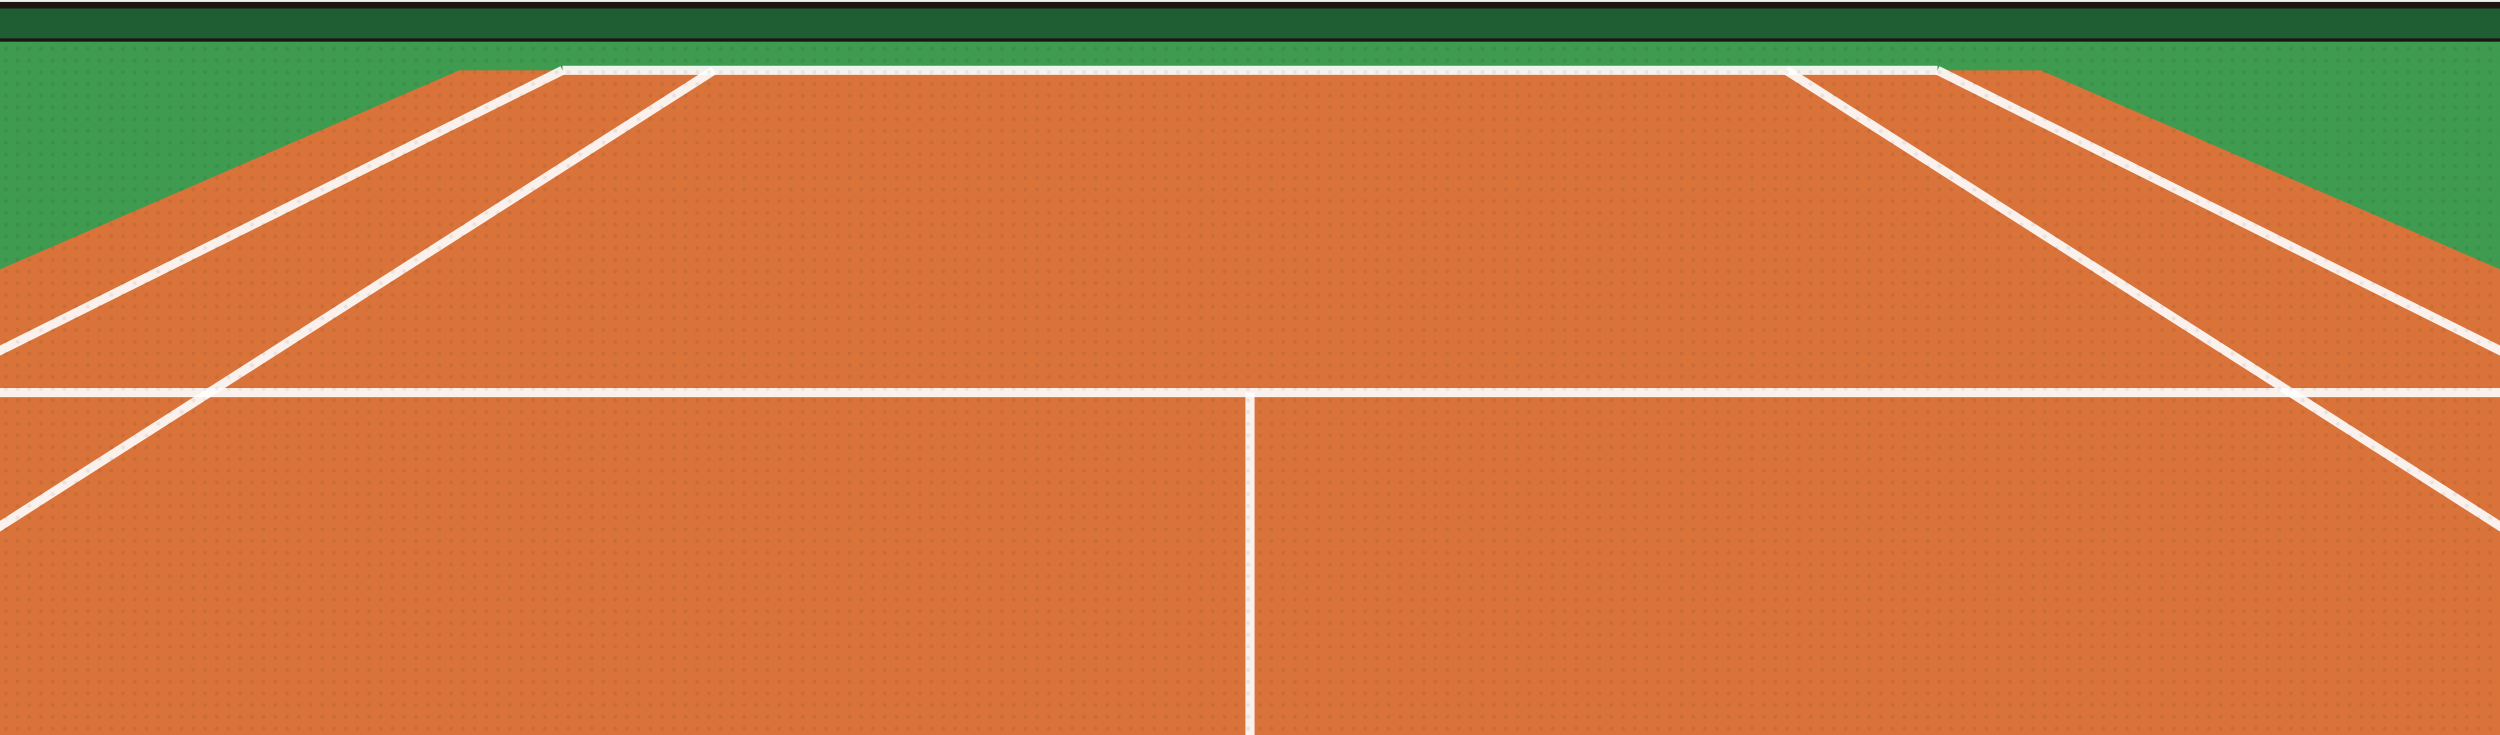
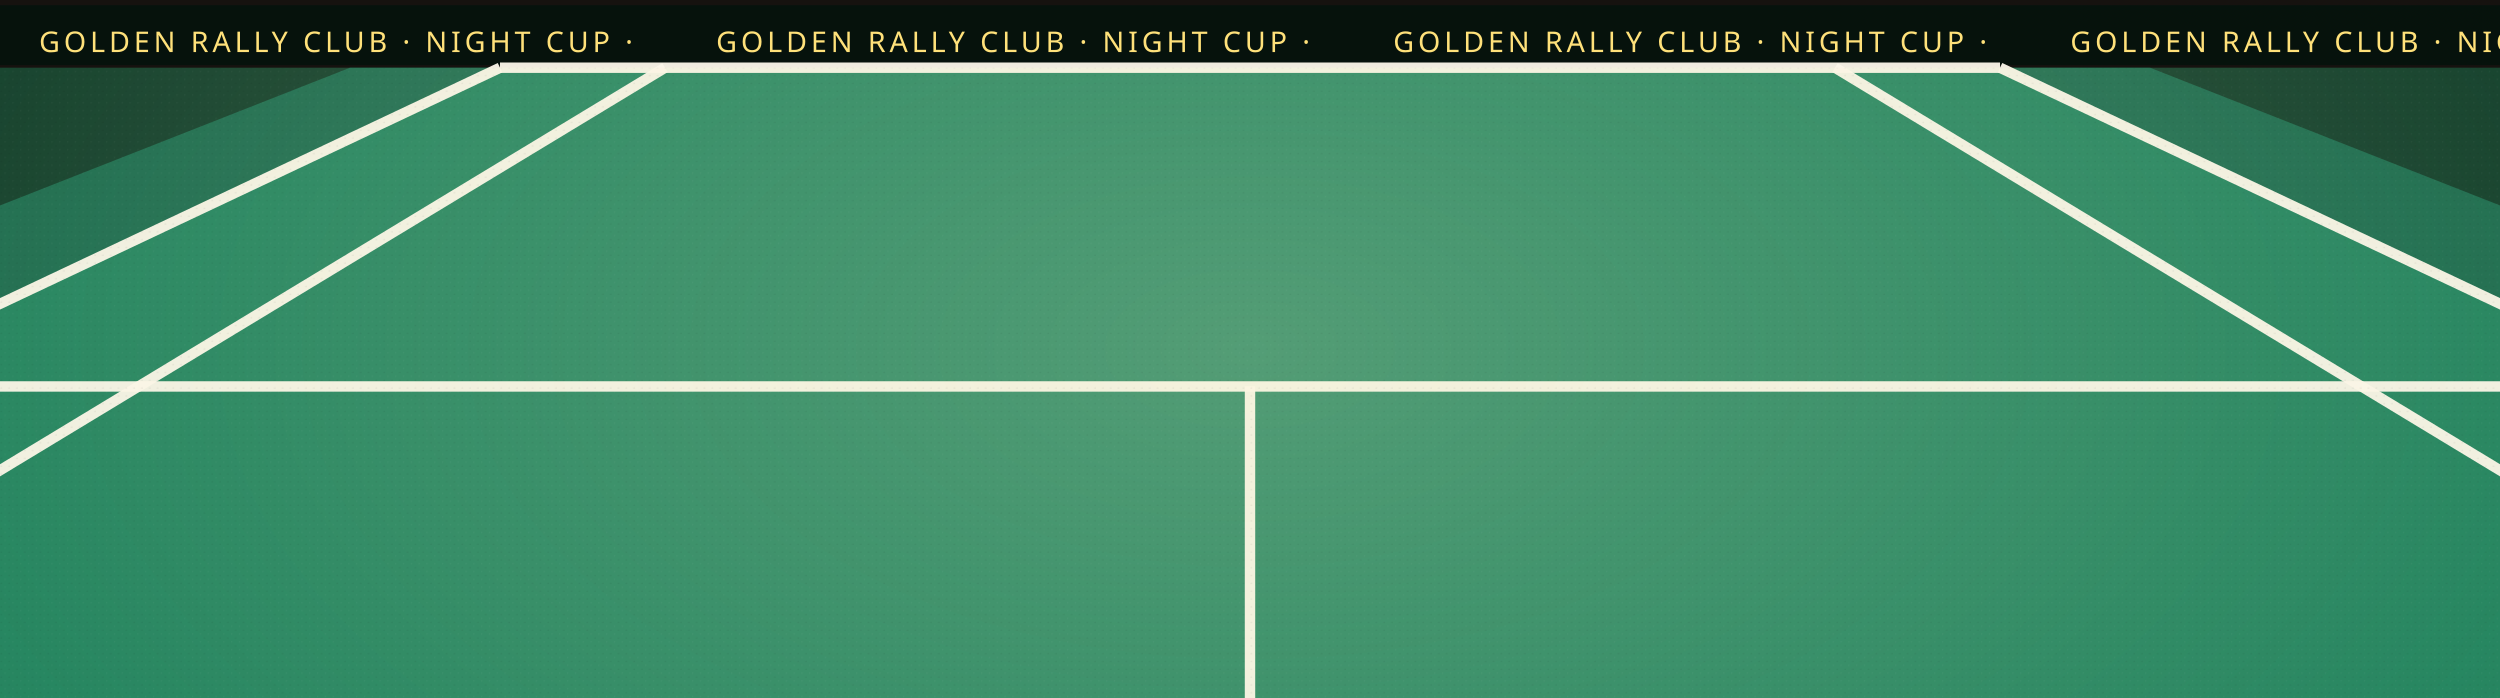
- <svg xmlns="http://www.w3.org/2000/svg" width="1920" height="564" viewBox="0 0 1920 564">
+ <svg xmlns="http://www.w3.org/2000/svg" width="1920" height="536" viewBox="0 0 1920 536">
  <style>.lg{font-family:'Luckiest Guy',sans-serif}.li{font-family:'Lilita One',sans-serif}</style>
  <defs>
    <linearGradient id="gold" x1="0" y1="0" x2="0" y2="1">
-       <stop offset="0" stop-color="#fff2a8" />
-       <stop offset=".45" stop-color="#ffc83a" />
-       <stop offset="1" stop-color="#e08a12" />
+       <stop offset="0" stop-color="#fffbe0" />
+       <stop offset=".22" stop-color="#ffe17a" />
+       <stop offset=".48" stop-color="#d99a1e" />
+       <stop offset=".62" stop-color="#ffe9a0" />
+       <stop offset=".82" stop-color="#b9780f" />
+       <stop offset="1" stop-color="#7a4a06" />
    </linearGradient>
-     <linearGradient id="goldText" x1="0" y1="0" x2="0" y2="1">
-       <stop offset="0" stop-color="#fff7c2" />
-       <stop offset=".5" stop-color="#ffd23f" />
-       <stop offset=".51" stop-color="#ffb21e" />
-       <stop offset="1" stop-color="#f47d12" />
+     <linearGradient id="goldH" x1="0" y1="0" x2="1" y2="0">
+       <stop offset="0" stop-color="#8a560a" />
+       <stop offset=".25" stop-color="#ffe9a0" />
+       <stop offset=".5" stop-color="#d99a1e" />
+       <stop offset=".75" stop-color="#fff3c4" />
+       <stop offset="1" stop-color="#8a560a" />
    </linearGradient>
-     <radialGradient id="ballG" cx=".38" cy=".32" r=".8">
-       <stop offset="0" stop-color="#fbffb0" />
-       <stop offset=".55" stop-color="#d9ef3b" />
-       <stop offset="1" stop-color="#a9c21c" />
+     <radialGradient id="goldR" cx=".35" cy=".3" r=".8">
+       <stop offset="0" stop-color="#fffbe0" />
+       <stop offset=".35" stop-color="#ffd75e" />
+       <stop offset=".75" stop-color="#c58512" />
+       <stop offset="1" stop-color="#6e4205" />
    </radialGradient>
-     <pattern id="dots" width="9" height="9" patternUnits="userSpaceOnUse">
-       <circle cx="4.5" cy="4.5" r="1.6" fill="#000" opacity=".16" />
+     <linearGradient id="silver" x1="0" y1="0" x2="0" y2="1">
+       <stop offset="0" stop-color="#ffffff" />
+       <stop offset=".3" stop-color="#d7dee8" />
+       <stop offset=".55" stop-color="#8a96a8" />
+       <stop offset=".75" stop-color="#eef2f7" />
+       <stop offset="1" stop-color="#5a6474" />
+     </linearGradient>
+     <linearGradient id="bronze" x1="0" y1="0" x2="0" y2="1">
+       <stop offset="0" stop-color="#ffe2c4" />
+       <stop offset=".35" stop-color="#d98a4e" />
+       <stop offset=".6" stop-color="#ffc79a" />
+       <stop offset="1" stop-color="#7a3d14" />
+     </linearGradient>
+     <radialGradient id="ballG" cx=".36" cy=".3" r=".85">
+       <stop offset="0" stop-color="#fbffc9" />
+       <stop offset=".5" stop-color="#e2f23c" />
+       <stop offset="1" stop-color="#8fa313" />
+     </radialGradient>
+     <radialGradient id="skinL" cx=".38" cy=".3" r=".85">
+       <stop offset="0" stop-color="#ffe6cc" />
+       <stop offset=".6" stop-color="#f6c49a" />
+       <stop offset="1" stop-color="#d9946a" />
+     </radialGradient>
+     <radialGradient id="skinM" cx=".38" cy=".3" r=".85">
+       <stop offset="0" stop-color="#f6c9a0" />
+       <stop offset=".6" stop-color="#df9e70" />
+       <stop offset="1" stop-color="#b3704a" />
+     </radialGradient>
+     <radialGradient id="skinB" cx=".38" cy=".3" r=".85">
+       <stop offset="0" stop-color="#d79a6e" />
+       <stop offset=".6" stop-color="#a86a42" />
+       <stop offset="1" stop-color="#6e3f22" />
+     </radialGradient>
+     <radialGradient id="fur" cx=".4" cy=".3" r=".85">
+       <stop offset="0" stop-color="#f6d3a2" />
+       <stop offset=".6" stop-color="#d9a066" />
+       <stop offset="1" stop-color="#9c6532" />
+     </radialGradient>
+     <linearGradient id="white" x1="0" y1="0" x2="0" y2="1">
+       <stop offset="0" stop-color="#ffffff" />
+       <stop offset="1" stop-color="#d9dee6" />
+     </linearGradient>
+     <linearGradient id="green" x1="0" y1="0" x2="0" y2="1">
+       <stop offset="0" stop-color="#2f9a5e" />
+       <stop offset="1" stop-color="#0f4a2c" />
+     </linearGradient>
+     <linearGradient id="navy" x1="0" y1="0" x2="0" y2="1">
+       <stop offset="0" stop-color="#2d4a8f" />
+       <stop offset="1" stop-color="#121f45" />
+     </linearGradient>
+     <linearGradient id="burgundy" x1="0" y1="0" x2="0" y2="1">
+       <stop offset="0" stop-color="#a8324a" />
+       <stop offset="1" stop-color="#4f0e1c" />
+     </linearGradient>
+     <linearGradient id="red" x1="0" y1="0" x2="0" y2="1">
+       <stop offset="0" stop-color="#ff6a5a" />
+       <stop offset="1" stop-color="#b8231c" />
+     </linearGradient>
+     <linearGradient id="hairD" x1="0" y1="0" x2="0" y2="1">
+       <stop offset="0" stop-color="#5a3a26" />
+       <stop offset="1" stop-color="#1e120b" />
+     </linearGradient>
+     <linearGradient id="flame" x1="1" y1="0" x2="0" y2="0">
+       <stop offset="0" stop-color="#fff7c0" stop-opacity="0" />
+       <stop offset=".25" stop-color="#ffd23f" />
+       <stop offset=".6" stop-color="#ff8a1e" />
+       <stop offset="1" stop-color="#e8381e" stop-opacity="0" />
+     </linearGradient>
+     <pattern id="grain" width="6" height="6" patternUnits="userSpaceOnUse">
+       <circle cx="1" cy="2" r=".6" fill="#000" opacity=".07" />
+       <circle cx="4" cy="5" r=".5" fill="#fff" opacity=".06" />
    </pattern>
-     <pattern id="dotsL" width="9" height="9" patternUnits="userSpaceOnUse">
-       <circle cx="4.5" cy="4.5" r="1.6" fill="#fff" opacity=".18" />
-     </pattern>
-     <pattern id="grain" width="6" height="6" patternUnits="userSpaceOnUse">
-       <circle cx="1" cy="2" r=".6" fill="#000" opacity=".06" />
-       <circle cx="4" cy="5" r=".5" fill="#fff" opacity=".07" />
-     </pattern>
-     <filter id="comic" x="-20%" y="-20%" width="150%" height="150%">
-       <feOffset dx="5" dy="6" in="SourceAlpha" result="o" />
-       <feFlood flood-color="#000" flood-opacity=".38" />
-       <feComposite in2="o" operator="in" result="s" />
-       <feMerge>
-         <feMergeNode in="s" />
-         <feMergeNode in="SourceGraphic" />
-       </feMerge>
+     <filter id="drop" x="-25%" y="-25%" width="150%" height="160%">
+       <feDropShadow dx="0" dy="6" stdDeviation="5" flood-color="#000" flood-opacity=".55" />
+     </filter>
+     <filter id="glow" x="-50%" y="-50%" width="200%" height="200%">
+       <feGaussianBlur stdDeviation="7" />
+     </filter>
+     <filter id="glowS" x="-50%" y="-50%" width="200%" height="200%">
+       <feGaussianBlur stdDeviation="3" />
    </filter>
  </defs>
-   <g transform="translate(0 -516)">
-     <rect x="-10" y="520" width="1940" height="28" fill="#1f5e33" stroke="#1b1410" stroke-width="5" stroke-linejoin="round" stroke-linecap="round" />
-     <rect x="0" y="548" width="1920" height="1080" fill="#3e9b4f" />
-     <path d="M352.8,570 L1567.2,570 L2836.8,1120 L-916.8,1120Z" fill="#d9733a" />
-     <line x1="432" y1="570" x2="-672" y2="1120" stroke="#fff" stroke-width="7" opacity=".9" />
-     <line x1="548.16" y1="570" x2="-312.96" y2="1120" stroke="#fff" stroke-width="7" opacity=".9" />
-     <line x1="1371.84" y1="570" x2="2232.96" y2="1120" stroke="#fff" stroke-width="7" opacity=".9" />
-     <line x1="1488" y1="570" x2="2592" y2="1120" stroke="#fff" stroke-width="7" opacity=".9" />
-     <line x1="432" y1="570" x2="1488" y2="570" stroke="#fff" stroke-width="7" opacity=".9" />
-     <line x1="-64.8" y1="817.5" x2="1984.8" y2="817.5" stroke="#fff" stroke-width="7" opacity=".9" />
-     <line x1="960" y1="817.5" x2="960" y2="1120" stroke="#fff" stroke-width="7" opacity=".9" />
-     <rect x="0" y="548" width="1920" height="1080" fill="url(#dots)" opacity=".4" />
+   <g transform="translate(0 -544)">
+     <radialGradient id="courtGlow" cx=".5" cy=".2" r=".7">
+       <stop offset="0" stop-color="#fff6c8" stop-opacity=".25" />
+       <stop offset="1" stop-color="#fff6c8" stop-opacity="0" />
+     </radialGradient>
+     <rect x="-10" y="546" width="1940" height="50" fill="#06120c" stroke="#16120f" stroke-width="4" stroke-linejoin="round" stroke-linecap="round" />
+     <text x="30" y="584" class="lg" font-size="22" fill="#ffe17a" letter-spacing="3">GOLDEN RALLY CLUB · NIGHT CUP ·</text>
+     <text x="550" y="584" class="lg" font-size="22" fill="#ffe17a" letter-spacing="3">GOLDEN RALLY CLUB · NIGHT CUP ·</text>
+     <text x="1070" y="584" class="lg" font-size="22" fill="#ffe17a" letter-spacing="3">GOLDEN RALLY CLUB · NIGHT CUP ·</text>
+     <text x="1590" y="584" class="lg" font-size="22" fill="#ffe17a" letter-spacing="3">GOLDEN RALLY CLUB · NIGHT CUP ·</text>
+     <text x="2110" y="584" class="lg" font-size="22" fill="#ffe17a" letter-spacing="3">GOLDEN RALLY CLUB · NIGHT CUP ·</text>
+     <rect x="0" y="596" width="1920" height="1080" fill="#0b3a26" />
+     <path d="M268.8,596 L1651.2,596 L3033.6,1140 L-1113.6,1140Z" fill="#14674a" />
+     <path d="M384,596 L1536,596 L2688,1140 L-768,1140Z" fill="#1a7f5a" />
+     <line x1="384" y1="596" x2="-768" y2="1140" stroke="#fbf6e9" stroke-width="8" opacity=".95" />
+     <line x1="510.72" y1="596" x2="-387.84" y2="1140" stroke="#fbf6e9" stroke-width="8" opacity=".95" />
+     <line x1="1409.28" y1="596" x2="2307.84" y2="1140" stroke="#fbf6e9" stroke-width="8" opacity=".95" />
+     <line x1="1536" y1="596" x2="2688" y2="1140" stroke="#fbf6e9" stroke-width="8" opacity=".95" />
+     <line x1="384" y1="596" x2="1536" y2="596" stroke="#fbf6e9" stroke-width="8" opacity=".95" />
+     <line x1="-134.4" y1="840.8" x2="2054.4" y2="840.8" stroke="#fbf6e9" stroke-width="8" opacity=".95" />
+     <line x1="960" y1="840.8" x2="960" y2="1140" stroke="#fbf6e9" stroke-width="8" opacity=".95" />
+     <rect x="0" y="596" width="1920" height="1080" fill="url(#courtGlow)" />
+     <rect x="0" y="596" width="1920" height="1080" fill="url(#grain)" />
  </g>
</svg>
